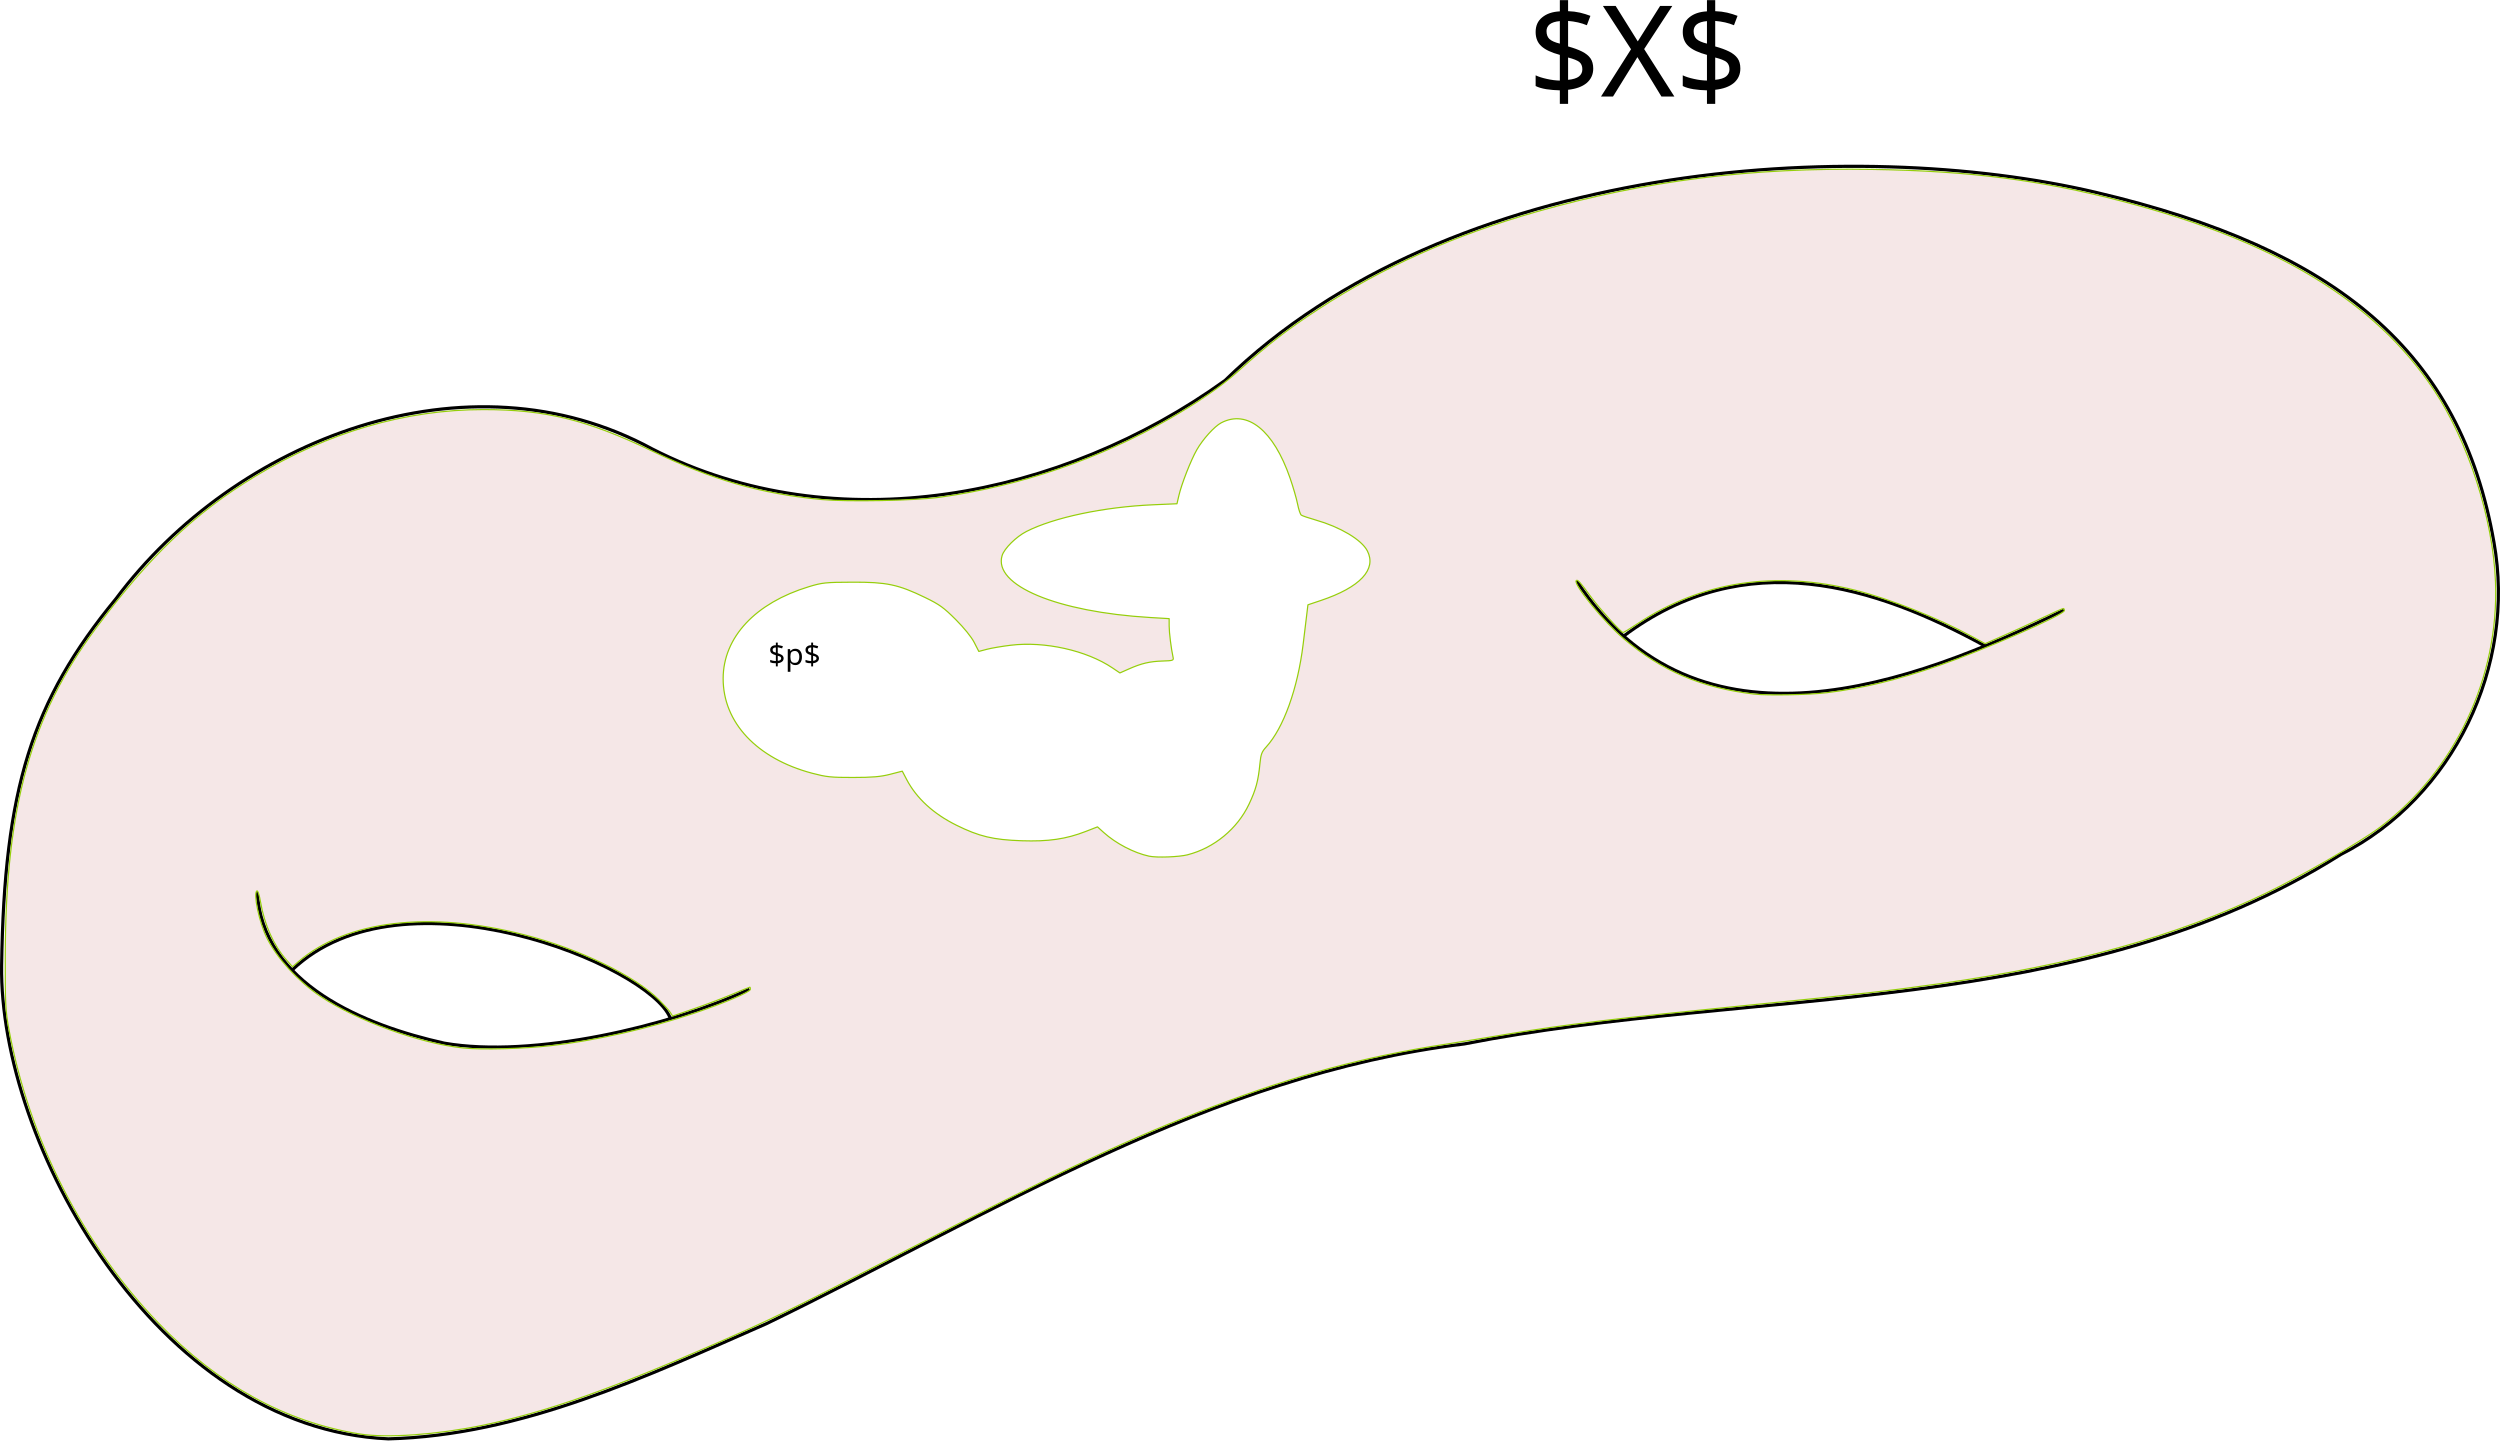
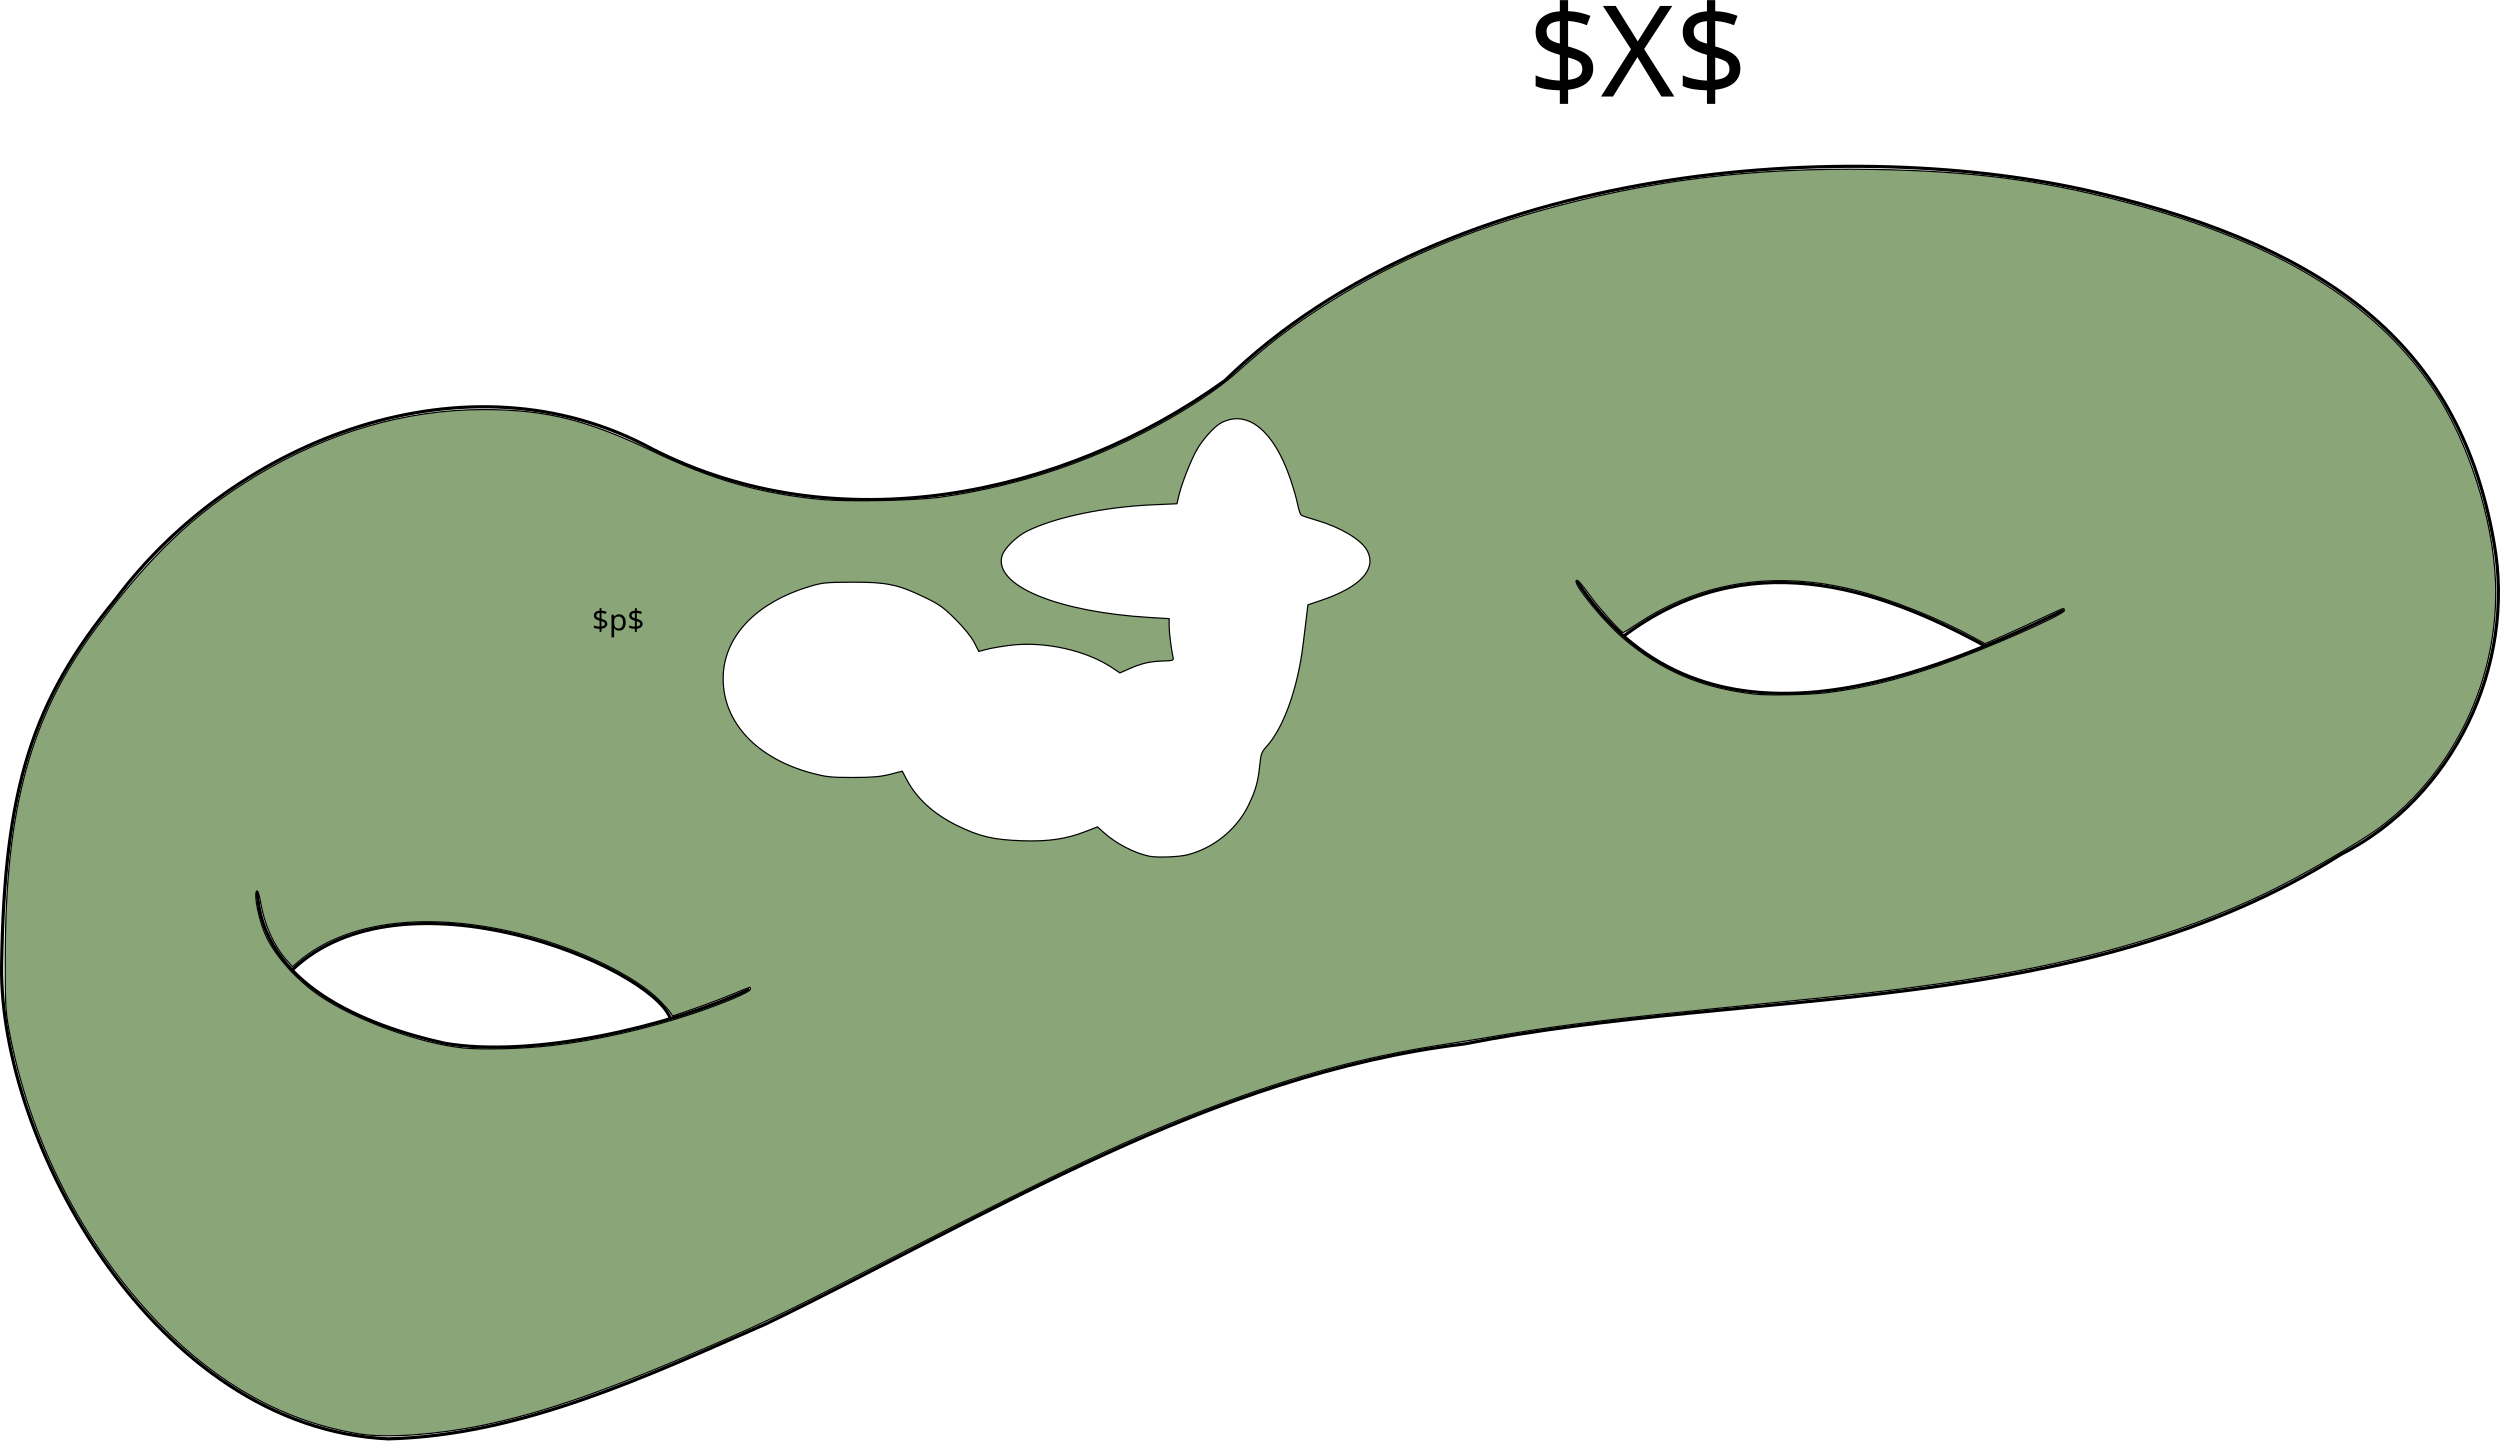
<svg xmlns="http://www.w3.org/2000/svg" width="208.232mm" height="119.979mm" viewBox="0 0 208.232 119.979" version="1.1" id="svg8">
  <defs id="defs2" />
  <g id="layer1" transform="translate(-0.4986619,-11.00719)">
    <g id="g903" transform="translate(-19.58261,-20.55615)">
      <path id="path835" style="fill:none;stroke:#000000;stroke-width:0.265px;stroke-linecap:butt;stroke-linejoin:miter;stroke-opacity:1" d="M 74.408,68.958 C 59.02,60.581 39.659,68.15 29.731,81.448 22.729,89.956 20.433,97.287 20.216,111.977 c -0.217,14.69 12.779,38.563 32.208,39.433 11.099,-0.282 21.504,-5.208 31.514,-9.602 18.755,-9.103 36.977,-20.733 58.112,-23.293 24.35,-4.784 51.192,-2.022 73.011,-15.784 9.387,-4.774 14.609,-15.709 12.746,-26.01 C 225.047,60.902 214.817,52.338 194.681,47.592 174.544,42.845 140.901,44.933 122.116,63.254 108.579,73.016 89.752,76.801 74.408,68.958 Z" />
      <g id="g894">
        <g id="g887">
          <path style="fill:none;stroke:#000000;stroke-width:0.265px;stroke-linecap:butt;stroke-linejoin:miter;stroke-opacity:1" d="m 151.398,79.934 c 10.041,15.387 28.061,8.604 40.593,2.447" id="path837" />
          <path id="path839" style="fill:none;stroke:#000000;stroke-width:0.265px;stroke-linecap:butt;stroke-linejoin:miter;stroke-opacity:1" d="m 155.271,84.583 c 10.216,-7.702 21.035,-4.213 30.163,0.794" />
        </g>
        <path id="path841" style="fill:none;stroke:#000000;stroke-width:0.265px;stroke-linecap:butt;stroke-linejoin:miter;stroke-opacity:1" d="m 41.5,105.75 c 0.37,7.817 9.041,11.242 15.59,12.702 7.299,1.278 18.779,-1.375 25.421,-4.5" />
        <path id="path843" style="fill:none;stroke:#000000;stroke-width:0.265px;stroke-linecap:butt;stroke-linejoin:miter;stroke-opacity:1" d="m 44.41,112.365 c 9.222,-8.839 29.733,-0.401 31.485,3.969" />
      </g>
    </g>
    <circle style="fill:#cd8282;fill-opacity:0.529;fill-rule:evenodd;stroke:#2b5d0a;stroke-width:0.5;stroke-linejoin:round;stroke-miterlimit:4;stroke-dasharray:none" id="path849" d="M 74.837,60.059 A 10.583,7.938 0 0 1 81.628,70.062 10.583,7.938 0 0 1 68.292,75.156 10.583,7.938 0 0 1 61.499,65.154 10.583,7.938 0 0 1 74.834,60.058" />
    <circle style="fill:#cd8282;fill-opacity:0.496;fill-rule:evenodd;stroke:#2b5d0a;stroke-width:0.5;stroke-linejoin:round;stroke-miterlimit:4;stroke-dasharray:none" id="path849-3" d="M 89.386,65.35 A 10.583,7.938 0 0 1 96.178,75.353 10.583,7.938 0 0 1 82.841,80.447 10.583,7.938 0 0 1 76.048,70.445 10.583,7.938 0 0 1 89.383,65.349" />
    <circle style="fill:#181c57;fill-opacity:1;fill-rule:evenodd;stroke:#95ce0a;stroke-width:0.077;stroke-linejoin:round;stroke-miterlimit:4;stroke-dasharray:none;stroke-opacity:1" id="path847" d="m 74.04,63.763 a 1.095,0.965 0 0 1 0.703,1.217 1.095,0.965 0 0 1 -1.379,0.62 1.095,0.965 0 0 1 -0.703,-1.217 1.095,0.965 0 0 1 1.379,-0.62" />
    <circle style="fill:#cd8282;fill-opacity:0.496;fill-rule:evenodd;stroke:#2b5d0a;stroke-width:0.423;stroke-linejoin:round;stroke-miterlimit:4;stroke-dasharray:none" id="path849-3-6" d="M 99.972,66.674 A 7.554,7.952 0 0 1 104.819,76.695 7.554,7.952 0 0 1 95.3,81.799 7.554,7.952 0 0 1 90.452,71.778 7.554,7.952 0 0 1 99.969,66.673" />
    <circle style="fill:#cd8282;fill-opacity:0.496;fill-rule:evenodd;stroke:#2b5d0a;stroke-width:0.481;stroke-linejoin:round;stroke-miterlimit:4;stroke-dasharray:none" id="path849-3-7" d="m 105.261,46.831 a 5.529,14.04 0 0 1 3.548,17.693 5.529,14.04 0 0 1 -6.967,9.011 5.529,14.04 0 0 1 -3.549,-17.692 5.529,14.04 0 0 1 6.967,-9.014" />
    <circle style="fill:#cd8282;fill-opacity:0.496;fill-rule:evenodd;stroke:#2b5d0a;stroke-width:0.451;stroke-linejoin:round;stroke-miterlimit:4;stroke-dasharray:none" id="path849-3-7-5" d="m 103.942,53.444 a 15.108,4.521 0 0 1 9.695,5.697 15.108,4.521 0 0 1 -19.038,2.901 15.108,4.521 0 0 1 -9.698,-5.696 15.108,4.521 0 0 1 19.036,-2.902" />
-     <path style="fill:#f5e7e7;fill-opacity:1;fill-rule:evenodd;stroke:#95ce0a;stroke-width:0.101;stroke-linejoin:round;stroke-miterlimit:4;stroke-dasharray:none;stroke-opacity:1" d="M 30.461,130.448 C 24.25,129.451 18.654,126.364 13.671,121.184 7.364,114.629 2.9,105.837 1.227,96.674 0.955,95.181 0.929,94.639 0.937,90.624 0.964,78.248 3.064,70.631 8.448,63.388 12.961,57.317 16.701,53.745 21.775,50.665 27.787,47.016 34.273,45.122 40.757,45.122 c 5.154,0 8.606,0.841 13.959,3.403 5.127,2.453 9.1,3.597 14.192,4.086 2.156,0.207 7.887,0.094 9.929,-0.196 6.752,-0.958 13.229,-3.182 19.122,-6.564 2.298,-1.319 4.267,-2.675 5.556,-3.828 2.665,-2.383 4.095,-3.492 6.729,-5.221 5.393,-3.54 11.371,-6.212 18.29,-8.175 9.111,-2.585 17.799,-3.676 27.946,-3.509 8.141,0.134 13.908,0.87 20.78,2.652 12.764,3.31 21.023,8.301 25.947,15.682 2.885,4.325 4.949,10.751 5.15,16.036 0.303,7.946 -3.371,15.741 -9.63,20.431 -1.66,1.244 -6.606,4.101 -9.506,5.492 -7.515,3.603 -16.034,5.964 -27.202,7.539 -4.261,0.601 -6.535,0.856 -16.23,1.818 -10.308,1.023 -15.086,1.597 -19.511,2.343 -1.764,0.298 -4.155,0.687 -5.314,0.865 -6.723,1.032 -12.394,2.546 -19.275,5.146 -6.96,2.629 -12.38,5.176 -26.608,12.504 -8.754,4.509 -10.253,5.238 -15.153,7.374 -8.59,3.745 -14.037,5.653 -19.177,6.716 -3.843,0.795 -8.04,1.094 -10.29,0.732 z M 46.431,98.096 c 3.691,-0.421 8.117,-1.427 11.893,-2.701 2.521,-0.851 4.677,-1.768 4.677,-1.989 0,-0.096 -0.021,-0.175 -0.047,-0.175 -0.026,0 -0.702,0.275 -1.503,0.61 -0.801,0.336 -2.238,0.877 -3.194,1.204 l -1.737,0.594 -0.192,-0.302 C 56.222,95.17 55.801,94.701 55.392,94.295 53.369,92.28 48.736,90.04 44.176,88.872 36.251,86.841 29.344,87.67 25.323,91.135 l -0.462,0.398 -0.516,-0.581 c -1.05,-1.183 -1.831,-2.936 -2.146,-4.818 -0.092,-0.548 -0.223,-0.959 -0.295,-0.922 -0.331,0.171 0.192,2.659 0.824,3.917 0.863,1.718 2.604,3.616 4.462,4.863 3.006,2.018 8.308,3.936 11.898,4.303 1.584,0.162 4.983,0.07 7.342,-0.199 z M 99.422,82.202 c 2.198,-0.561 4.137,-2.158 5.108,-4.207 0.577,-1.218 0.773,-1.942 0.912,-3.385 0.075,-0.777 0.152,-0.983 0.519,-1.383 1.448,-1.58 2.63,-4.866 3.081,-8.564 0.114,-0.936 0.25,-2.056 0.302,-2.49 l 0.095,-0.789 1.069,-0.358 c 3.277,-1.096 4.679,-2.592 3.879,-4.138 -0.478,-0.924 -2.255,-1.985 -4.299,-2.567 -0.578,-0.165 -1.118,-0.348 -1.2,-0.408 -0.083,-0.06 -0.222,-0.476 -0.31,-0.923 -0.088,-0.448 -0.371,-1.424 -0.629,-2.169 -1.376,-3.978 -3.559,-5.729 -5.73,-4.597 -0.563,0.294 -1.529,1.361 -2.035,2.248 -0.496,0.869 -1.267,2.838 -1.494,3.813 l -0.158,0.681 -1.963,0.085 c -4.112,0.177 -8.282,1.055 -10.577,2.225 -0.853,0.435 -1.851,1.424 -2.026,2.009 -0.743,2.479 4.567,4.697 12.344,5.157 l 1.57,0.093 0.001,0.615 c 0.001,0.554 0.173,1.922 0.329,2.62 0.055,0.246 -0.016,0.27 -0.87,0.296 -1.075,0.033 -1.765,0.194 -2.813,0.66 l -0.748,0.332 -0.617,-0.416 c -2.161,-1.458 -5.641,-2.235 -8.475,-1.891 -0.721,0.087 -1.614,0.239 -1.985,0.337 l -0.675,0.178 -0.384,-0.75 c -0.234,-0.456 -0.838,-1.203 -1.543,-1.908 -0.998,-0.997 -1.351,-1.251 -2.547,-1.832 -2.235,-1.085 -3.204,-1.289 -6.066,-1.277 -2.219,0.009 -2.499,0.038 -3.608,0.374 -4.459,1.349 -7.138,4.214 -7.147,7.644 -0.01,3.671 2.809,6.673 7.414,7.896 1.176,0.312 1.584,0.355 3.408,0.352 1.613,-0.002 2.296,-0.061 3.085,-0.264 l 1.014,-0.261 0.362,0.692 c 0.82,1.566 2.234,2.863 4.158,3.815 1.878,0.929 3.053,1.209 5.412,1.289 2.23,0.076 3.701,-0.136 5.335,-0.771 l 0.992,-0.385 0.519,0.469 c 1.008,0.911 2.53,1.705 3.778,1.971 0.643,0.137 2.482,0.071 3.213,-0.115 z M 152.625,68.708 c 3.032,-0.375 5.826,-1.052 9.378,-2.273 3.659,-1.257 10.445,-4.23 10.445,-4.576 0,-0.092 -0.043,-0.168 -0.095,-0.168 -0.052,0 -0.879,0.372 -1.837,0.827 -0.959,0.455 -2.402,1.114 -3.208,1.465 l -1.465,0.638 -1.074,-0.584 c -2.868,-1.559 -6.899,-3.158 -9.76,-3.873 -6.649,-1.66 -12.824,-0.71 -18.098,2.784 -0.62,0.41 -1.171,0.746 -1.225,0.746 -0.16,0 -1.964,-1.999 -2.639,-2.924 -0.948,-1.298 -1.172,-1.545 -1.266,-1.392 -0.211,0.341 2.354,3.468 3.959,4.825 3.192,2.7 6.454,4.087 10.85,4.614 1.091,0.131 4.599,0.066 6.035,-0.112 z" id="path984" />
-     <text xml:space="preserve" style="font-size:2.455px;line-height:1.25;font-family:sans-serif;word-spacing:0px;stroke-width:0.061" x="63.87" y="67.02" id="text988" transform="scale(1.00972,0.9903732)">
-       <tspan id="tspan986" x="63.87" y="67.02" style="stroke-width:0.061">$p$</tspan>
+     <path style="fill:#8aa678;fill-opacity:1;fill-rule:evenodd;stroke:#000000;stroke-width:0.101;stroke-linejoin:round;stroke-miterlimit:4;stroke-dasharray:none;stroke-opacity:1" d="M 30.461,130.448 C 24.25,129.451 18.654,126.364 13.671,121.184 7.364,114.629 2.9,105.837 1.227,96.674 0.955,95.181 0.929,94.639 0.937,90.624 0.964,78.248 3.064,70.631 8.448,63.388 12.961,57.317 16.701,53.745 21.775,50.665 27.787,47.016 34.273,45.122 40.757,45.122 c 5.154,0 8.606,0.841 13.959,3.403 5.127,2.453 9.1,3.597 14.192,4.086 2.156,0.207 7.887,0.094 9.929,-0.196 6.752,-0.958 13.229,-3.182 19.122,-6.564 2.298,-1.319 4.267,-2.675 5.556,-3.828 2.665,-2.383 4.095,-3.492 6.729,-5.221 5.393,-3.54 11.371,-6.212 18.29,-8.175 9.111,-2.585 17.799,-3.676 27.946,-3.509 8.141,0.134 13.908,0.87 20.78,2.652 12.764,3.31 21.023,8.301 25.947,15.682 2.885,4.325 4.949,10.751 5.15,16.036 0.303,7.946 -3.371,15.741 -9.63,20.431 -1.66,1.244 -6.606,4.101 -9.506,5.492 -7.515,3.603 -16.034,5.964 -27.202,7.539 -4.261,0.601 -6.535,0.856 -16.23,1.818 -10.308,1.023 -15.086,1.597 -19.511,2.343 -1.764,0.298 -4.155,0.687 -5.314,0.865 -6.723,1.032 -12.394,2.546 -19.275,5.146 -6.96,2.629 -12.38,5.176 -26.608,12.504 -8.754,4.509 -10.253,5.238 -15.153,7.374 -8.59,3.745 -14.037,5.653 -19.177,6.716 -3.843,0.795 -8.04,1.094 -10.29,0.732 z M 46.431,98.096 c 3.691,-0.421 8.117,-1.427 11.893,-2.701 2.521,-0.851 4.677,-1.768 4.677,-1.989 0,-0.096 -0.021,-0.175 -0.047,-0.175 -0.026,0 -0.702,0.275 -1.503,0.61 -0.801,0.336 -2.238,0.877 -3.194,1.204 l -1.737,0.594 -0.192,-0.302 C 56.222,95.17 55.801,94.701 55.392,94.295 53.369,92.28 48.736,90.04 44.176,88.872 36.251,86.841 29.344,87.67 25.323,91.135 l -0.462,0.398 -0.516,-0.581 c -1.05,-1.183 -1.831,-2.936 -2.146,-4.818 -0.092,-0.548 -0.223,-0.959 -0.295,-0.922 -0.331,0.171 0.192,2.659 0.824,3.917 0.863,1.718 2.604,3.616 4.462,4.863 3.006,2.018 8.308,3.936 11.898,4.303 1.584,0.162 4.983,0.07 7.342,-0.199 z M 99.422,82.202 c 2.198,-0.561 4.137,-2.158 5.108,-4.207 0.577,-1.218 0.773,-1.942 0.912,-3.385 0.075,-0.777 0.152,-0.983 0.519,-1.383 1.448,-1.58 2.63,-4.866 3.081,-8.564 0.114,-0.936 0.25,-2.056 0.302,-2.49 l 0.095,-0.789 1.069,-0.358 c 3.277,-1.096 4.679,-2.592 3.879,-4.138 -0.478,-0.924 -2.255,-1.985 -4.299,-2.567 -0.578,-0.165 -1.118,-0.348 -1.2,-0.408 -0.083,-0.06 -0.222,-0.476 -0.31,-0.923 -0.088,-0.448 -0.371,-1.424 -0.629,-2.169 -1.376,-3.978 -3.559,-5.729 -5.73,-4.597 -0.563,0.294 -1.529,1.361 -2.035,2.248 -0.496,0.869 -1.267,2.838 -1.494,3.813 l -0.158,0.681 -1.963,0.085 c -4.112,0.177 -8.282,1.055 -10.577,2.225 -0.853,0.435 -1.851,1.424 -2.026,2.009 -0.743,2.479 4.567,4.697 12.344,5.157 l 1.57,0.093 0.001,0.615 c 0.001,0.554 0.173,1.922 0.329,2.62 0.055,0.246 -0.016,0.27 -0.87,0.296 -1.075,0.033 -1.765,0.194 -2.813,0.66 l -0.748,0.332 -0.617,-0.416 c -2.161,-1.458 -5.641,-2.235 -8.475,-1.891 -0.721,0.087 -1.614,0.239 -1.985,0.337 l -0.675,0.178 -0.384,-0.75 c -0.234,-0.456 -0.838,-1.203 -1.543,-1.908 -0.998,-0.997 -1.351,-1.251 -2.547,-1.832 -2.235,-1.085 -3.204,-1.289 -6.066,-1.277 -2.219,0.009 -2.499,0.038 -3.608,0.374 -4.459,1.349 -7.138,4.214 -7.147,7.644 -0.01,3.671 2.809,6.673 7.414,7.896 1.176,0.312 1.584,0.355 3.408,0.352 1.613,-0.002 2.296,-0.061 3.085,-0.264 l 1.014,-0.261 0.362,0.692 c 0.82,1.566 2.234,2.863 4.158,3.815 1.878,0.929 3.053,1.209 5.412,1.289 2.23,0.076 3.701,-0.136 5.335,-0.771 l 0.992,-0.385 0.519,0.469 c 1.008,0.911 2.53,1.705 3.778,1.971 0.643,0.137 2.482,0.071 3.213,-0.115 z M 152.625,68.708 c 3.032,-0.375 5.826,-1.052 9.378,-2.273 3.659,-1.257 10.445,-4.23 10.445,-4.576 0,-0.092 -0.043,-0.168 -0.095,-0.168 -0.052,0 -0.879,0.372 -1.837,0.827 -0.959,0.455 -2.402,1.114 -3.208,1.465 l -1.465,0.638 -1.074,-0.584 c -2.868,-1.559 -6.899,-3.158 -9.76,-3.873 -6.649,-1.66 -12.824,-0.71 -18.098,2.784 -0.62,0.41 -1.171,0.746 -1.225,0.746 -0.16,0 -1.964,-1.999 -2.639,-2.924 -0.948,-1.298 -1.172,-1.545 -1.266,-1.392 -0.211,0.341 2.354,3.468 3.959,4.825 3.192,2.7 6.454,4.087 10.85,4.614 1.091,0.131 4.599,0.066 6.035,-0.112 z" id="path984" />
+     <text xml:space="preserve" style="font-size:2.455px;line-height:1.25;font-family:sans-serif;word-spacing:0px;stroke-width:0.061" x="49.329" y="64.12" id="text988" transform="scale(1.00972,0.9903732)">
+       <tspan id="tspan986" x="49.329" y="64.12" style="stroke-width:0.061">$p$</tspan>
    </text>
    <text xml:space="preserve" style="font-size:10.583px;line-height:1.25;font-family:sans-serif;word-spacing:0px;stroke-width:0.265" x="127.751" y="19.048" id="text992">
      <tspan id="tspan990" x="127.751" y="19.048" style="stroke-width:0.265">$X$</tspan>
    </text>
  </g>
</svg>
